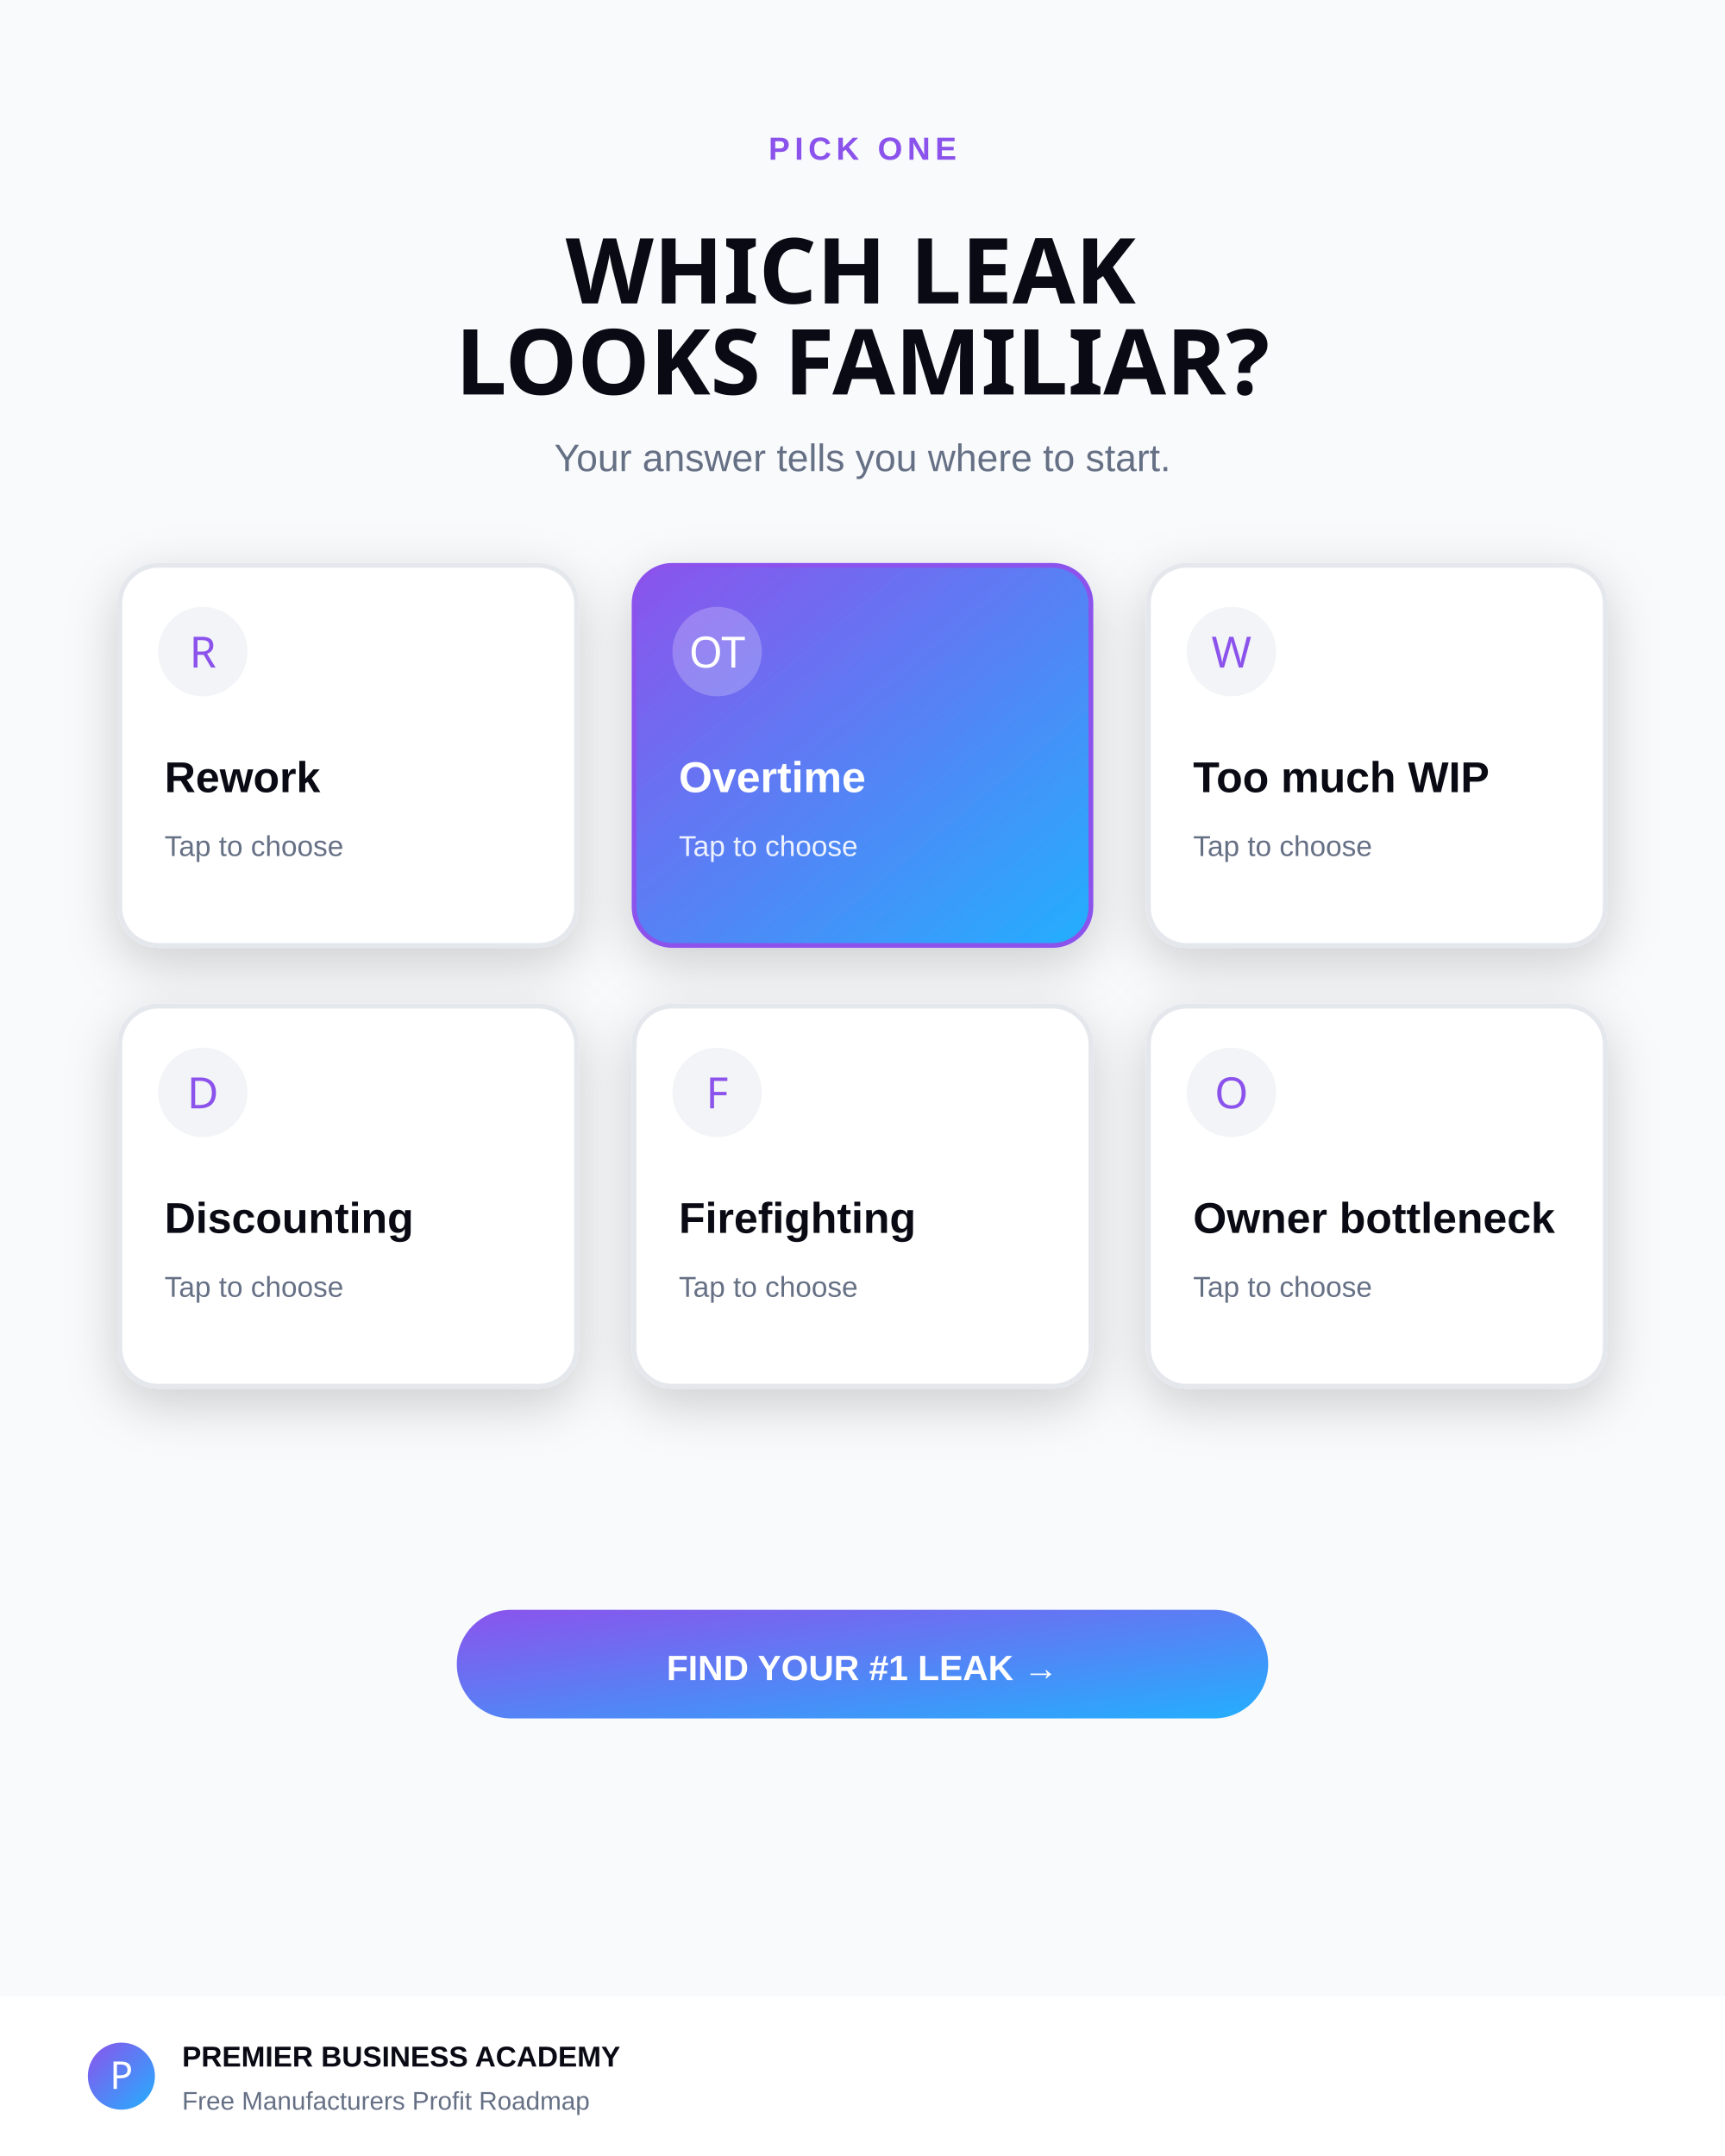
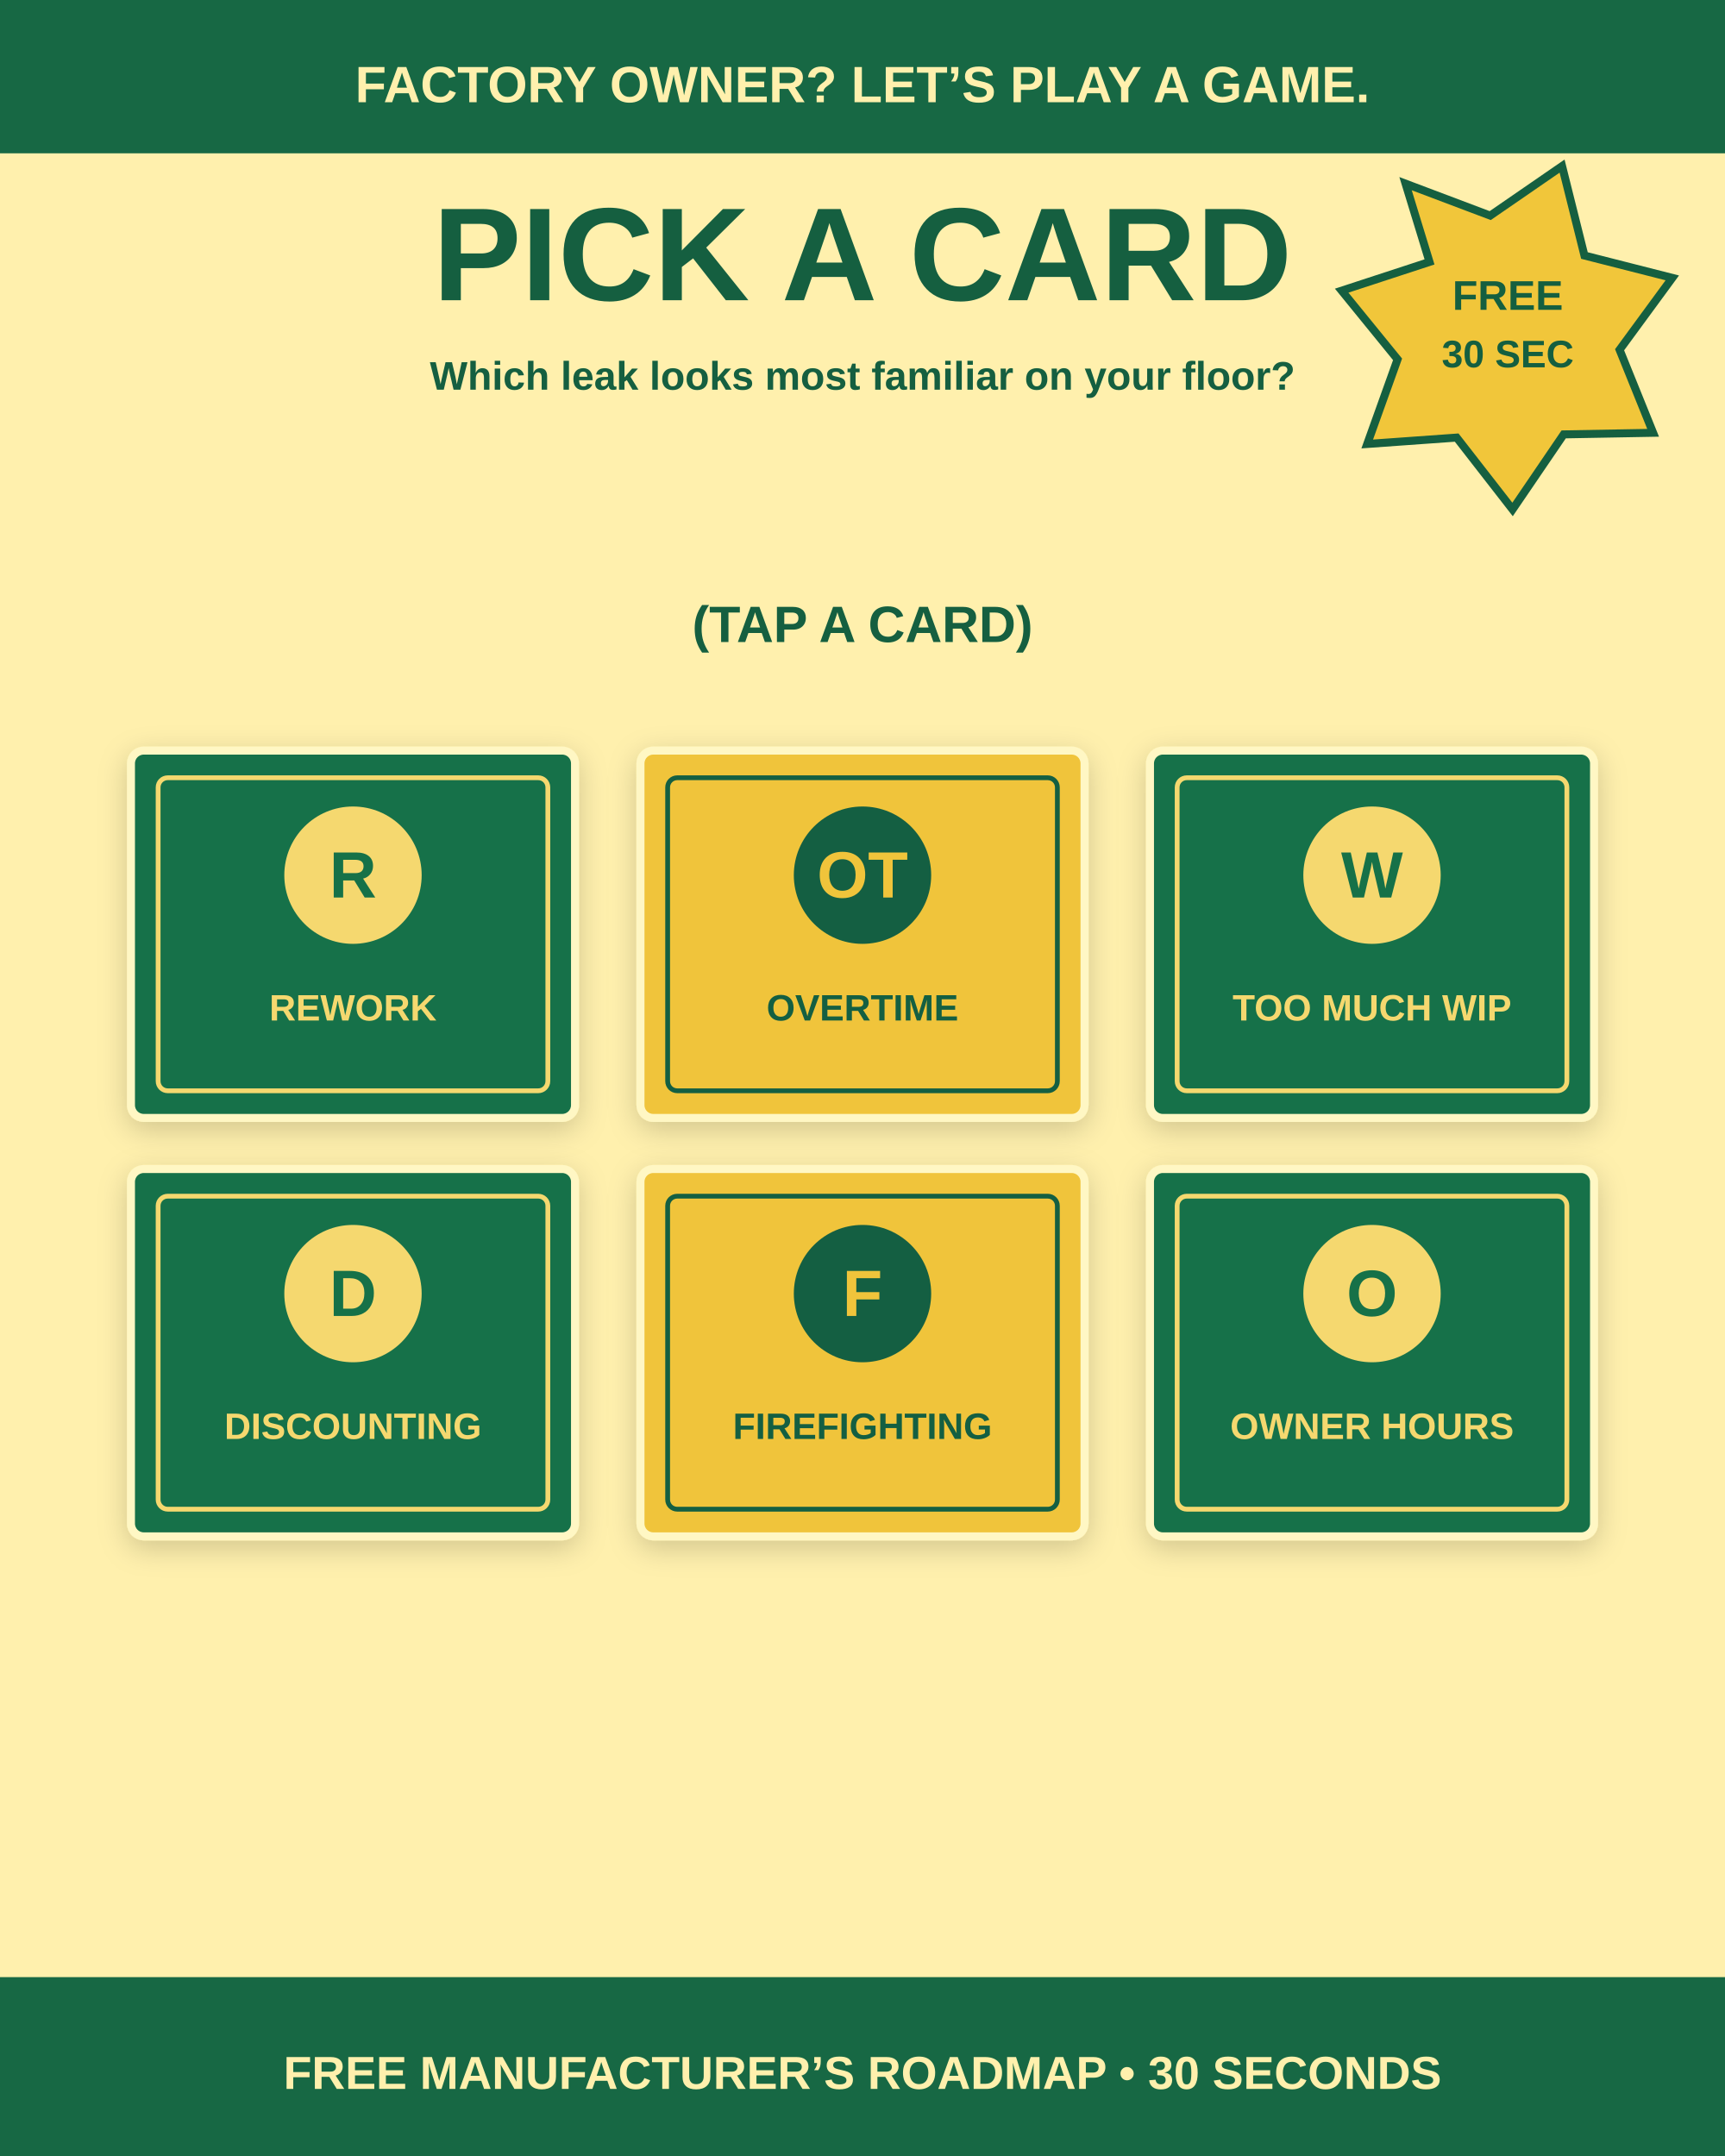
<svg xmlns="http://www.w3.org/2000/svg" width="1080" height="1350" viewBox="0 0 1080 1350">
  <defs>
-     <linearGradient id="brandGradient" x1="0" y1="0" x2="1" y2="1">
-       <stop offset="0%" stop-color="#8b53ec" />
-       <stop offset="100%" stop-color="#23affe" />
-     </linearGradient>
-     <filter id="shadow" x="-40%" y="-40%" width="180%" height="180%">
-       <feDropShadow dx="0" dy="20" stdDeviation="24" flood-color="#000000" flood-opacity=".32" />
+     <filter id="shadow" x="-30%" y="-30%" width="160%" height="160%">
+       <feDropShadow dx="0" dy="13" stdDeviation="18" flood-color="#000000" flood-opacity=".28" />
    </filter>
-     <filter id="softShadow" x="-30%" y="-30%" width="160%" height="160%">
-       <feDropShadow dx="0" dy="10" stdDeviation="16" flood-color="#000000" flood-opacity=".18" />
+     <filter id="lightShadow" x="-30%" y="-30%" width="160%" height="160%">
+       <feDropShadow dx="0" dy="5" stdDeviation="9" flood-color="#000000" flood-opacity=".18" />
    </filter>
  </defs>
-   <rect width="1080" height="1350" fill="#f8fafc" />
-   <text x="540" y="100" fill="#8b53ec" font-family="Arial" font-size="20" font-weight="700" text-anchor="middle" letter-spacing="3">PICK ONE</text>
-   <text x="540" y="190" fill="#0a0a14" font-family="Arial Black" font-size="57" font-weight="900" text-anchor="middle" letter-spacing="0">
-     <tspan x="540" dy="0">WHICH LEAK</tspan>
-     <tspan x="540" dy="57">LOOKS FAMILIAR?</tspan>
-   </text>
-   <text x="540" y="295" fill="#667085" font-family="Arial" font-size="24" text-anchor="middle">Your answer tells you where to start.</text>
-   <rect x="75" y="354" width="286" height="238" rx="24" fill="#fff" stroke="#e4e7ec" stroke-width="3" filter="url(#softShadow)" />
-   <circle cx="127" cy="408" r="28" fill="#f2f4f7" />
-   <text x="127" y="418" fill="#8b53ec" font-family="Arial Black" font-size="27" text-anchor="middle">R</text>
-   <text x="103" y="496" fill="#0a0a14" font-family="Arial" font-size="27" font-weight="700">Rework</text>
-   <text x="103" y="536" fill="#667085" font-family="Arial" font-size="18">Tap to choose</text>
-   <rect x="397" y="354" width="286" height="238" rx="24" fill="url(#brandGradient)" stroke="#8b53ec" stroke-width="3" filter="url(#softShadow)" />
-   <circle cx="449" cy="408" r="28" fill="rgba(255,255,255,.22)" />
-   <text x="449" y="418" fill="#fff" font-family="Arial Black" font-size="27" text-anchor="middle">OT</text>
-   <text x="425" y="496" fill="#fff" font-family="Arial" font-size="27" font-weight="700">Overtime</text>
-   <text x="425" y="536" fill="#eef2ff" font-family="Arial" font-size="18">Tap to choose</text>
-   <rect x="719" y="354" width="286" height="238" rx="24" fill="#fff" stroke="#e4e7ec" stroke-width="3" filter="url(#softShadow)" />
-   <circle cx="771" cy="408" r="28" fill="#f2f4f7" />
-   <text x="771" y="418" fill="#8b53ec" font-family="Arial Black" font-size="27" text-anchor="middle">W</text>
-   <text x="747" y="496" fill="#0a0a14" font-family="Arial" font-size="27" font-weight="700">Too much WIP</text>
-   <text x="747" y="536" fill="#667085" font-family="Arial" font-size="18">Tap to choose</text>
-   <rect x="75" y="630" width="286" height="238" rx="24" fill="#fff" stroke="#e4e7ec" stroke-width="3" filter="url(#softShadow)" />
-   <circle cx="127" cy="684" r="28" fill="#f2f4f7" />
-   <text x="127" y="694" fill="#8b53ec" font-family="Arial Black" font-size="27" text-anchor="middle">D</text>
-   <text x="103" y="772" fill="#0a0a14" font-family="Arial" font-size="27" font-weight="700">Discounting</text>
-   <text x="103" y="812" fill="#667085" font-family="Arial" font-size="18">Tap to choose</text>
-   <rect x="397" y="630" width="286" height="238" rx="24" fill="#fff" stroke="#e4e7ec" stroke-width="3" filter="url(#softShadow)" />
-   <circle cx="449" cy="684" r="28" fill="#f2f4f7" />
-   <text x="449" y="694" fill="#8b53ec" font-family="Arial Black" font-size="27" text-anchor="middle">F</text>
-   <text x="425" y="772" fill="#0a0a14" font-family="Arial" font-size="27" font-weight="700">Firefighting</text>
-   <text x="425" y="812" fill="#667085" font-family="Arial" font-size="18">Tap to choose</text>
-   <rect x="719" y="630" width="286" height="238" rx="24" fill="#fff" stroke="#e4e7ec" stroke-width="3" filter="url(#softShadow)" />
-   <circle cx="771" cy="684" r="28" fill="#f2f4f7" />
-   <text x="771" y="694" fill="#8b53ec" font-family="Arial Black" font-size="27" text-anchor="middle">O</text>
-   <text x="747" y="772" fill="#0a0a14" font-family="Arial" font-size="27" font-weight="700">Owner bottleneck</text>
-   <text x="747" y="812" fill="#667085" font-family="Arial" font-size="18">Tap to choose</text>
-   <rect x="286" y="1008" width="508" height="68" rx="34" fill="url(#brandGradient)" />
-   <text x="540" y="1052" fill="#fff" font-family="Arial" font-size="22" font-weight="700" text-anchor="middle">FIND YOUR #1 LEAK →</text>
-   <rect x="0" y="1250" width="1080" height="100" fill="#ffffff" />
-   <circle cx="76" cy="1300" r="21" fill="url(#brandGradient)" />
-   <text x="76" y="1308" fill="#fff" font-family="Arial Black" font-size="24" text-anchor="middle">P</text>
-   <text x="114" y="1294" fill="#0a0a14" font-family="Arial" font-size="18" font-weight="700">PREMIER BUSINESS ACADEMY</text>
-   <text x="114" y="1321" fill="#667085" font-family="Arial" font-size="16">Free Manufacturers Profit Roadmap</text>
+   <rect width="1080" height="1350" fill="#fff0ad" />
+   <rect x="0" y="0" width="1080" height="96" fill="#176844" />
+   <text x="540" y="64" fill="#fff0ad" font-family="Arial Black, Arial, sans-serif" font-size="32" font-weight="900" text-anchor="middle">FACTORY OWNER? LET’S PLAY A GAME.</text>
+   <text x="540" y="188" fill="#155f40" font-family="Arial Black, Arial, sans-serif" font-size="83" font-weight="900" text-anchor="middle">PICK A CARD</text>
+   <text x="540" y="244" fill="#155f40" font-family="Arial, Helvetica, sans-serif" font-size="25" font-weight="700" text-anchor="middle">Which leak looks most familiar on your floor?</text>
+   <polygon points="880,115 933,135 978,104 992,160 1047,174 1014,219 1035,271 979,272 947,319 912,274 856,278 875,225 840,182 895,164" fill="#f1c63a" stroke="#155f40" stroke-width="5" />
+   <text x="944" y="194" fill="#155f40" font-family="Arial Black, Arial, sans-serif" font-size="26" font-weight="900" text-anchor="middle">FREE</text>
+   <text x="944" y="230" fill="#155f40" font-family="Arial Black, Arial, sans-serif" font-size="24" font-weight="900" text-anchor="middle">30 SEC</text>
+   <text x="540" y="402" fill="#155f40" font-family="Arial Black, Arial, sans-serif" font-size="32" font-weight="900" text-anchor="middle">(TAP A CARD)</text>
+   <rect x="82" y="470" width="278" height="230" rx="8" fill="#167148" stroke="#fff7c4" stroke-width="5" filter="url(#lightShadow)" />
+   <rect x="99" y="487" width="244" height="196" rx="6" fill="none" stroke="#f5d86f" stroke-width="3" />
+   <circle cx="221" cy="548" r="43" fill="#f5d86f" />
+   <text x="221" y="562" fill="#167148" font-family="Arial Black, Arial, sans-serif" font-size="41" font-weight="900" text-anchor="middle">R</text>
+   <text x="221" y="639" fill="#f5d86f" font-family="Arial Black, Arial, sans-serif" font-size="23" font-weight="900" text-anchor="middle">REWORK</text>
+   <rect x="401" y="470" width="278" height="230" rx="8" fill="#f0c43b" stroke="#fff7c4" stroke-width="5" filter="url(#lightShadow)" />
+   <rect x="418" y="487" width="244" height="196" rx="6" fill="none" stroke="#145f42" stroke-width="3" />
+   <circle cx="540" cy="548" r="43" fill="#145f42" />
+   <text x="540" y="562" fill="#f0c43b" font-family="Arial Black, Arial, sans-serif" font-size="41" font-weight="900" text-anchor="middle">OT</text>
+   <text x="540" y="639" fill="#145f42" font-family="Arial Black, Arial, sans-serif" font-size="23" font-weight="900" text-anchor="middle">OVERTIME</text>
+   <rect x="720" y="470" width="278" height="230" rx="8" fill="#167148" stroke="#fff7c4" stroke-width="5" filter="url(#lightShadow)" />
+   <rect x="737" y="487" width="244" height="196" rx="6" fill="none" stroke="#f5d86f" stroke-width="3" />
+   <circle cx="859" cy="548" r="43" fill="#f5d86f" />
+   <text x="859" y="562" fill="#167148" font-family="Arial Black, Arial, sans-serif" font-size="41" font-weight="900" text-anchor="middle">W</text>
+   <text x="859" y="639" fill="#f5d86f" font-family="Arial Black, Arial, sans-serif" font-size="23" font-weight="900" text-anchor="middle">TOO MUCH WIP</text>
+   <rect x="82" y="732" width="278" height="230" rx="8" fill="#167148" stroke="#fff7c4" stroke-width="5" filter="url(#lightShadow)" />
+   <rect x="99" y="749" width="244" height="196" rx="6" fill="none" stroke="#f5d86f" stroke-width="3" />
+   <circle cx="221" cy="810" r="43" fill="#f5d86f" />
+   <text x="221" y="824" fill="#167148" font-family="Arial Black, Arial, sans-serif" font-size="41" font-weight="900" text-anchor="middle">D</text>
+   <text x="221" y="901" fill="#f5d86f" font-family="Arial Black, Arial, sans-serif" font-size="23" font-weight="900" text-anchor="middle">DISCOUNTING</text>
+   <rect x="401" y="732" width="278" height="230" rx="8" fill="#f0c43b" stroke="#fff7c4" stroke-width="5" filter="url(#lightShadow)" />
+   <rect x="418" y="749" width="244" height="196" rx="6" fill="none" stroke="#145f42" stroke-width="3" />
+   <circle cx="540" cy="810" r="43" fill="#145f42" />
+   <text x="540" y="824" fill="#f0c43b" font-family="Arial Black, Arial, sans-serif" font-size="41" font-weight="900" text-anchor="middle">F</text>
+   <text x="540" y="901" fill="#145f42" font-family="Arial Black, Arial, sans-serif" font-size="23" font-weight="900" text-anchor="middle">FIREFIGHTING</text>
+   <rect x="720" y="732" width="278" height="230" rx="8" fill="#167148" stroke="#fff7c4" stroke-width="5" filter="url(#lightShadow)" />
+   <rect x="737" y="749" width="244" height="196" rx="6" fill="none" stroke="#f5d86f" stroke-width="3" />
+   <circle cx="859" cy="810" r="43" fill="#f5d86f" />
+   <text x="859" y="824" fill="#167148" font-family="Arial Black, Arial, sans-serif" font-size="41" font-weight="900" text-anchor="middle">O</text>
+   <text x="859" y="901" fill="#f5d86f" font-family="Arial Black, Arial, sans-serif" font-size="23" font-weight="900" text-anchor="middle">OWNER HOURS</text>
+   <rect x="0" y="1238" width="1080" height="112" fill="#176844" />
+   <text x="540" y="1308" fill="#fff0ad" font-family="Arial Black, Arial, sans-serif" font-size="29" font-weight="900" text-anchor="middle">FREE MANUFACTURER’S ROADMAP • 30 SECONDS</text>
</svg>
